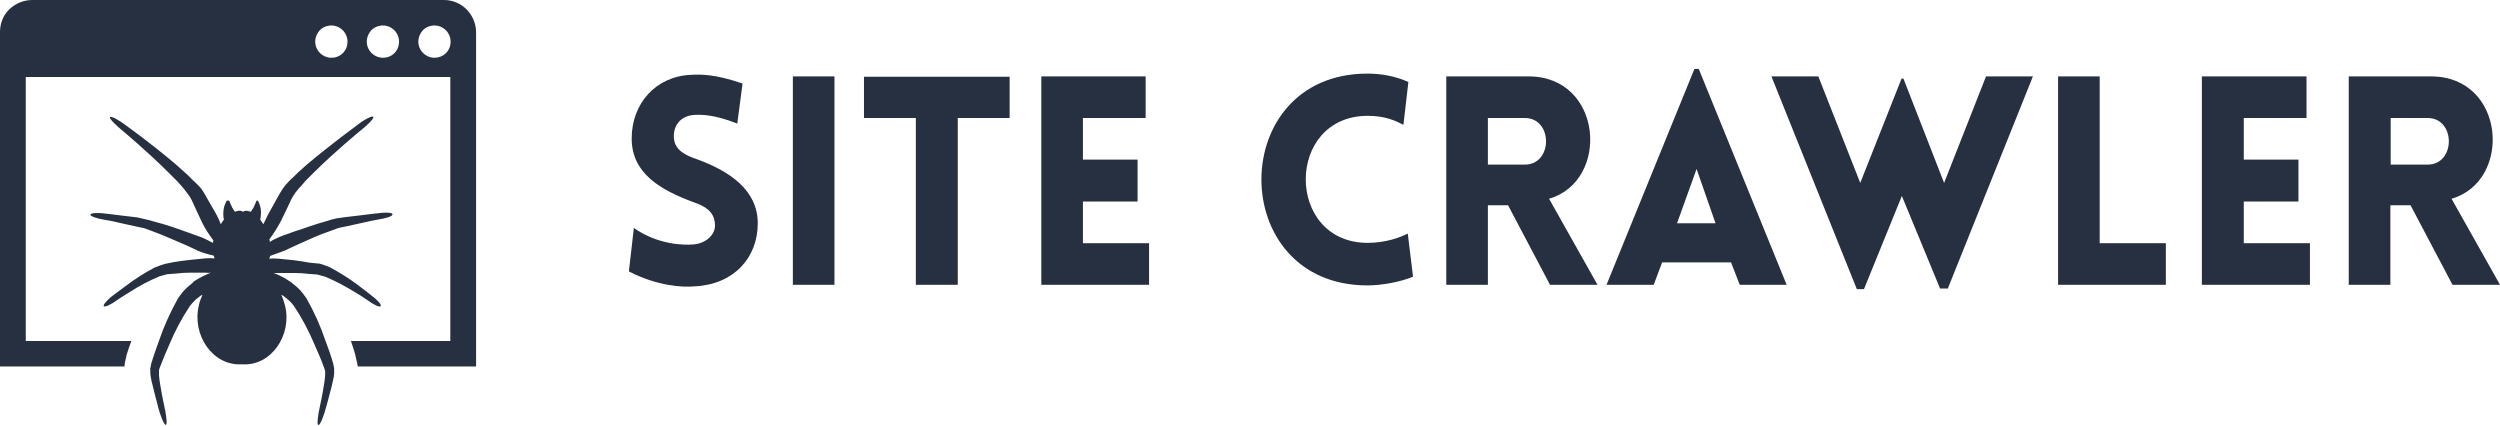
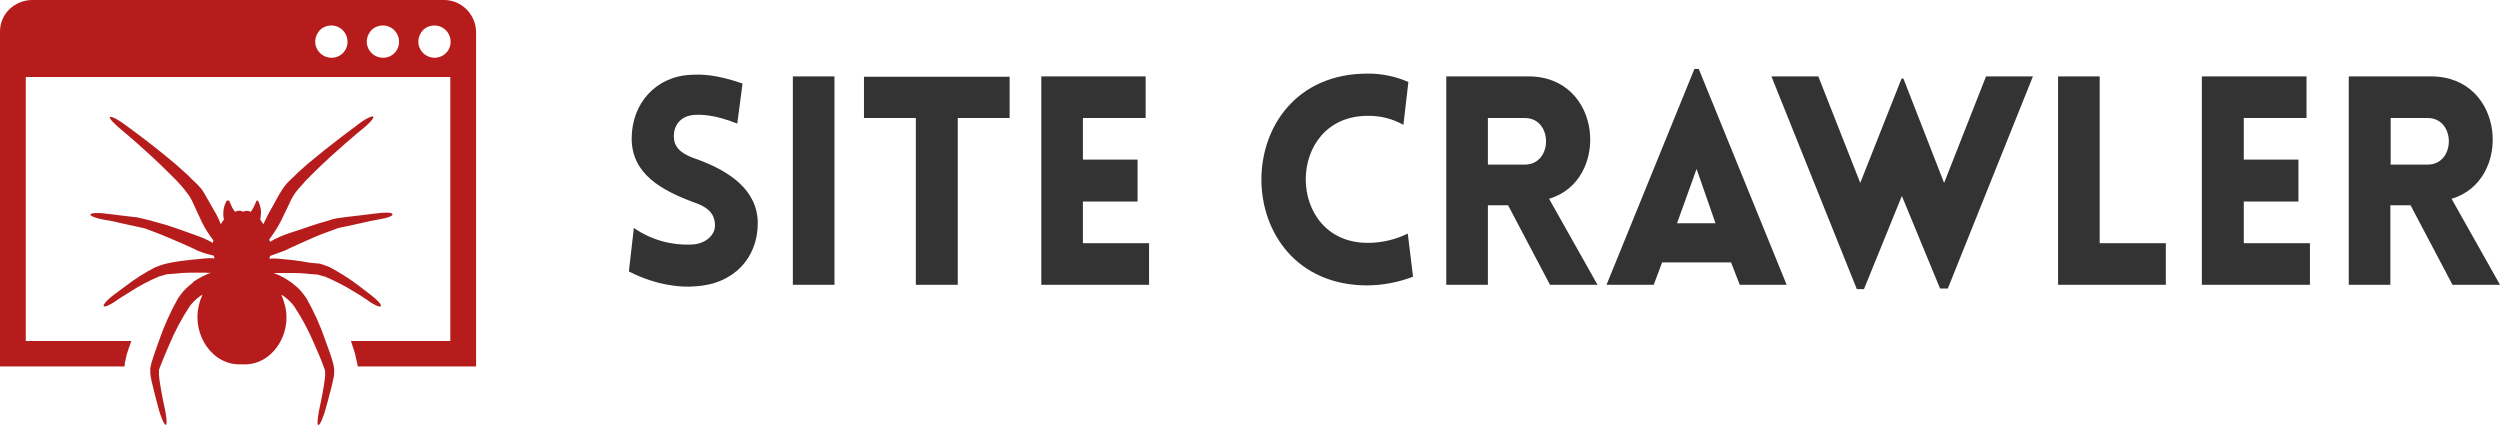
- <svg xmlns="http://www.w3.org/2000/svg" xmlns:xlink="http://www.w3.org/1999/xlink" version="1.1" id="Layer_1" x="0px" y="0px" viewBox="0 0 805 137" style="enable-background:new 0 0 805 137;" xml:space="preserve">
-   <style type="text/css">
- 	.st0{clip-path:url(#SVGID_2_);}
- 	.st1{fill:#273040;}
- </style>
-   <g>
-     <defs>
-       <rect id="SVGID_1_" width="153.3" height="136.8" />
-     </defs>
-     <clipPath id="SVGID_2_">
-       <use xlink:href="#SVGID_1_" style="overflow:visible;" />
+ <svg xmlns="http://www.w3.org/2000/svg" viewBox="0 0 805 136.9">
+   <defs>
+     <style>.cls-1{fill:none;}.cls-2{clip-path:url(#clip-path);}.cls-3{fill:#b71c1c;}.cls-4{fill:#333;}</style>
+     <clipPath id="clip-path">
+       <rect class="cls-1" width="153.3" height="136.8" />
    </clipPath>
-     <g class="st0">
-       <path class="st1" d="M91.9,80.6c0,0,1.8-0.9,4.5-2.1c2.7-1.2,6.3-2.9,9.9-4.1c0.9-0.3,1.8-0.7,2.7-1l2.9-0.6l5-1.1    c1.6-0.4,3.2-0.7,4.8-1c2.7-0.4,4.8-1.1,4.7-1.7c-0.1-0.6-2.3-0.7-5-0.3c0,0-2.1,0.2-5,0.6l-5.1,0.6l-2.9,0.4    c-1,0.2-2.1,0.5-2.9,0.8c-4.1,1.1-7.7,2.5-10.6,3.4c-2.9,1-4.7,1.7-4.7,1.7c-1.1,0.5-2.3,1-3.3,1.7c0-0.3-0.1-0.6-0.2-0.8    c1.4-1.8,2.6-3.8,3.7-5.8l2.7-5.6c0.4-0.9,0.8-1.8,1.3-2.6c0.5-0.8,1.1-1.6,1.8-2.4c0.8-0.8,1.5-1.7,2.3-2.6l2.6-2.6    c7.1-7,14.8-13.3,14.8-13.3c2.7-2.1,4.6-4.1,4.3-4.6c-0.3-0.4-2.9,0.8-5.6,3c0,0-8.1,5.9-15.8,12.4l-2.8,2.5    c-0.9,0.9-1.8,1.8-2.7,2.6c-0.9,0.9-1.7,1.8-2.4,2.9c-0.6,0.9-1.1,1.8-1.6,2.7l-3,5.4c-0.5,1-1,2.1-1.5,3.1c-0.3-0.5-0.7-1-1-1.5    c0.1-0.5,0.2-1.1,0.2-1.6c0.1-1.1,0-2.2-0.4-3.2c-0.1-0.5-0.3-0.9-0.6-1.3h-0.4c0,0-0.2,0.5-0.5,1.2c-0.3,0.8-0.7,1.5-1.2,2.2    c-0.1,0.1-0.1,0.2-0.2,0.2c-0.4-0.2-1.7-0.6-2.5,0v0.1v-0.1c-0.8-0.7-2.1-0.2-2.5,0c-0.1-0.1-0.2-0.2-0.2-0.2    c-0.5-0.7-0.9-1.4-1.2-2.2c-0.3-0.7-0.5-1.2-0.5-1.2H73c-0.2,0.4-0.4,0.8-0.6,1.3c-0.4,1-0.5,2.1-0.5,3.2c0,0.5,0.1,1.1,0.2,1.6    c-0.4,0.5-0.7,1-1,1.5c-0.4-1.1-0.9-2.1-1.4-3.1l-3.1-5.4c-0.5-0.9-1-1.8-1.6-2.7c-0.8-1-1.7-1.9-2.7-2.8    c-0.9-0.8-1.7-1.8-2.7-2.6l-2.8-2.5c-7.7-6.6-15.8-12.4-15.8-12.4c-2.7-2.1-5.2-3.4-5.6-3c-0.3,0.4,1.6,2.4,4.3,4.6    c0,0,7.7,6.4,14.7,13.4l2.6,2.6c0.8,0.8,1.6,1.8,2.3,2.6c0.6,0.8,1.2,1.6,1.8,2.4c0.5,0.8,0.9,1.7,1.3,2.6l2.6,5.6    c1,2.1,2.3,4,3.7,5.9c0,0.3-0.1,0.6-0.2,0.8c-1.1-0.6-2.2-1.2-3.4-1.7c0,0-1.9-0.7-4.7-1.7c-2.8-1-6.6-2.4-10.6-3.4    c-1-0.3-2-0.6-3-0.8L44.2,70l-5.1-0.6c-3-0.4-5-0.6-5-0.6c-2.7-0.4-5-0.2-5,0.3c-0.1,0.5,2.1,1.3,4.7,1.7c0,0,2.1,0.3,4.9,1l5,1.1    l2.8,0.6c0.9,0.3,1.8,0.7,2.7,1c3.6,1.3,7.2,3,9.9,4.1c1.5,0.7,3,1.3,4.5,2.1c1.7,0.7,3.4,1.2,5.2,1.6c0.1,0.3,0.2,0.6,0.3,0.9    c-1-0.1-2-0.1-3,0l-5,0.5c-1.7,0.2-3.5,0.4-5.2,0.7L53,85c-1,0.3-2.1,0.7-3.1,1.1c-3.3,1.7-6.4,3.7-9.3,5.9    c-2.3,1.7-3.9,2.9-3.9,2.9c-2.2,1.6-3.6,3.3-3.3,3.7c0.4,0.4,2.3-0.5,4.5-2.1c0,0,1.6-1.1,4.1-2.6c2.9-1.9,6-3.5,9.3-4.9    c0.8-0.2,1.7-0.5,2.5-0.7l2.7-0.2c1.6-0.2,3.3-0.3,4.9-0.3h4.8c0.6,0.1,1.1,0.1,1.7,0c-2,0.8-3.8,1.7-5.6,2.9L62,91.1L60.9,92    c-0.6,0.5-1.1,1-1.7,1.6c-0.6,0.7-1.3,1.6-1.9,2.5c-2.4,4.3-4.5,8.9-6.1,13.6c-0.9,2.5-1.8,5-2.5,7.4l-0.2,1    c-0.1,0.4-0.2,0.7-0.1,1.1v1c0,0.3,0.1,0.6,0.1,0.9c0.2,1.2,0.4,2.2,0.7,3.2c0.9,3.9,1.7,6.4,1.6,6.4c0.9,3.5,2.1,6.2,2.6,6.1    c0.5-0.1,0.2-3.1-0.6-6.5c0,0-0.6-2.6-1.2-6.4c-0.2-1-0.3-2-0.4-3c0-0.3,0-0.6,0-0.8c0-0.2,0-0.4,0-0.6c0,0,0.1-0.2-0.1-0.3    c0.2,0,0.1-0.2,0.2-0.4l0.3-0.8c0.9-2.4,1.9-4.7,2.9-7c1.8-4.3,4-8.5,6.6-12.4c0.5-0.7,1-1.2,1.5-1.7c0.4-0.5,0.9-0.8,1.4-1.2    c0.3-0.3,0.6-0.5,1-0.7l0.2-0.1c-0.5,1.2-1,2.4-1.2,3.6c-2.2,9.4,4.5,19.4,13.9,18.8c9.4,0.7,16.2-9.4,13.9-18.8    c-0.3-1.2-0.7-2.4-1.2-3.6l0.2,0.1c0.3,0.2,0.7,0.4,1,0.7c0.5,0.4,1,0.8,1.4,1.2c0.5,0.4,0.9,1,1.5,1.7c2.6,3.9,4.8,8.1,6.6,12.4    c1,2.3,2.1,4.7,2.9,7l0.3,0.8c0,0.1,0,0.3,0.2,0.4c-0.2,0.1,0,0.2,0,0.3c0,0.2,0,0.4,0,0.6c0,0.3,0,0.5,0,0.8    c-0.1,1-0.2,2.1-0.4,3.1c-0.6,3.8-1.2,6.4-1.2,6.4c-0.8,3.5-1.1,6.4-0.6,6.5c0.5,0.1,1.7-2.6,2.6-6.1c0,0,0.7-2.5,1.7-6.4    c0.2-1,0.5-2.1,0.7-3.2c0-0.3,0.1-0.6,0.1-0.9c0-0.4,0-0.7,0-1.1c0-0.4,0-0.7-0.1-1.1l-0.2-1c-0.7-2.5-1.6-5-2.5-7.4    c-1.6-4.7-3.6-9.2-6.1-13.6c-0.6-0.9-1.3-1.8-1.9-2.5c-0.5-0.6-1.1-1.1-1.7-1.6c-0.4-0.3-0.7-0.6-1.1-0.9l-0.4-0.3    c-1.7-1.2-3.6-2.2-5.5-2.9c0.6,0,1.1,0,1.7,0h4.8c1.6,0,3.3,0.1,4.9,0.3l2.7,0.2c0.8,0.2,1.6,0.5,2.5,0.7c3.2,1.3,6.3,3,9.3,4.8    c1.4,0.8,2.8,1.7,4.1,2.6c2.1,1.6,4.1,2.5,4.5,2.1c0.3-0.5-1.1-2.1-3.3-3.7c0,0-1.5-1.2-3.9-3c-2.9-2.2-6.1-4.2-9.3-5.9    c-1-0.4-2.1-0.8-3.1-1.1l-3.2-0.3c-1.7-0.3-3.4-0.6-5.1-0.8l-5-0.5c-1-0.1-2-0.1-3,0c0.1-0.3,0.2-0.6,0.3-0.9    C88.5,81.8,90.2,81.3,91.9,80.6L91.9,80.6z" />
-       <path class="st1" d="M143,0H10.4C7.6,0,5,1.1,3,3s-3,4.6-3,7.3v107.7h40.1c0-0.8,0.2-1.7,0.4-2.5l0.2-0.8v-0.2    c0.5-1.6,1-3.2,1.6-4.7h-34v-85H145v85h-32c0.5,1.6,1.1,3.2,1.5,4.8v0.2l0.2,0.8c0.2,0.8,0.4,1.6,0.5,2.4h38.1V10.4    c0-2.7-1.1-5.4-3-7.3C148.4,1.1,145.7,0,143,0L143,0z M106.7,18.6c-1,0-2-0.3-2.9-0.9c-0.9-0.6-1.5-1.4-1.9-2.3    c-0.4-0.9-0.5-2-0.3-3c0.2-1,0.7-1.9,1.4-2.7c0.7-0.7,1.6-1.2,2.7-1.4c1-0.2,2-0.1,3,0.3c0.9,0.4,1.8,1.1,2.3,1.9    c0.6,0.9,0.9,1.9,0.9,2.9c0,1.4-0.5,2.7-1.5,3.7C109.4,18.1,108.1,18.6,106.7,18.6z M123.3,18.6c-1,0-2-0.3-2.9-0.9    c-0.9-0.6-1.5-1.4-1.9-2.3c-0.4-0.9-0.5-2-0.3-3c0.2-1,0.7-1.9,1.4-2.7c0.7-0.7,1.6-1.2,2.7-1.4c1-0.2,2-0.1,3,0.3    c0.9,0.4,1.8,1.1,2.3,1.9c0.6,0.9,0.9,1.9,0.9,2.9c0,1.4-0.5,2.7-1.5,3.7C126,18.1,124.7,18.6,123.3,18.6z M139.9,18.6    c-1,0-2-0.3-2.9-0.9c-0.9-0.6-1.5-1.4-1.9-2.3c-0.4-0.9-0.5-2-0.3-3c0.2-1,0.7-1.9,1.4-2.7c0.7-0.7,1.6-1.2,2.7-1.4    c1-0.2,2-0.1,3,0.3c0.9,0.4,1.8,1.1,2.3,1.9c0.6,0.9,0.9,1.9,0.9,2.9c0,1.4-0.5,2.7-1.5,3.7C142.6,18.1,141.2,18.6,139.9,18.6z" />
+   </defs>
+   <g id="Layer_2" data-name="Layer 2">
+     <g id="Layer_1-2" data-name="Layer 1">
+       <g class="cls-2">
+         <path class="cls-3" d="M91.9,80.6s1.8-.9,4.5-2.1,6.3-2.9,9.9-4.1c.9-.3,1.8-.7,2.7-1l2.9-.6,5-1.1c1.6-.4,3.2-.7,4.8-1,2.7-.4,4.8-1.1,4.7-1.7s-2.3-.7-5-.3c0,0-2.1.2-5,.6l-5.1.6-2.9.4a20.16,20.16,0,0,0-2.9.8c-4.1,1.1-7.7,2.5-10.6,3.4s-4.7,1.7-4.7,1.7a20.59,20.59,0,0,0-3.3,1.7,1.88,1.88,0,0,0-.2-.8,43.83,43.83,0,0,0,3.7-5.8l2.7-5.6a21,21,0,0,1,1.3-2.6,18.76,18.76,0,0,1,1.8-2.4c.8-.8,1.5-1.7,2.3-2.6l2.6-2.6c7.1-7,14.8-13.3,14.8-13.3,2.7-2.1,4.6-4.1,4.3-4.6s-2.9.8-5.6,3c0,0-8.1,5.9-15.8,12.4L96,55.5c-.9.9-1.8,1.8-2.7,2.6A16.83,16.83,0,0,0,90.9,61c-.6.9-1.1,1.8-1.6,2.7l-3,5.4c-.5,1-1,2.1-1.5,3.1-.3-.5-.7-1-1-1.5a8.75,8.75,0,0,0,.2-1.6,6.91,6.91,0,0,0-.4-3.2,3.1,3.1,0,0,0-.6-1.3h-.4s-.2.5-.5,1.2A9.41,9.41,0,0,1,80.9,68c-.1.1-.1.2-.2.2a2.72,2.72,0,0,0-2.5,0v0c-.8-.7-2.1-.2-2.5,0l-.2-.2a9.41,9.41,0,0,1-1.2-2.2c-.3-.7-.5-1.2-.5-1.2H73c-.2.4-.4.8-.6,1.3a8.59,8.59,0,0,0-.5,3.2,8.75,8.75,0,0,0,.2,1.6,13,13,0,0,0-1,1.5,29.17,29.17,0,0,0-1.4-3.1l-3.1-5.4c-.5-.9-1-1.8-1.6-2.7a23.67,23.67,0,0,0-2.7-2.8c-.9-.8-1.7-1.8-2.7-2.6l-2.8-2.5C49.1,46.5,41,40.7,41,40.7c-2.7-2.1-5.2-3.4-5.6-3s1.6,2.4,4.3,4.6c0,0,7.7,6.4,14.7,13.4L57,58.3c.8.8,1.6,1.8,2.3,2.6l1.8,2.4a21,21,0,0,1,1.3,2.6L65,71.5a36.4,36.4,0,0,0,3.7,5.9,1.88,1.88,0,0,1-.2.8,35.92,35.92,0,0,0-3.4-1.7s-1.9-.7-4.7-1.7-6.6-2.4-10.6-3.4c-1-.3-2-.6-3-.8L44.2,70l-5.1-.6c-3-.4-5-.6-5-.6-2.7-.4-5-.2-5,.3s2.1,1.3,4.7,1.7c0,0,2.1.3,4.9,1l5,1.1,2.8.6c.9.3,1.8.7,2.7,1,3.6,1.3,7.2,3,9.9,4.1,1.5.7,3,1.3,4.5,2.1a31.27,31.27,0,0,0,5.2,1.6l.3.9a15,15,0,0,0-3,0l-5,.5c-1.7.2-3.5.4-5.2.7L53,85c-1,.3-2.1.7-3.1,1.1A63.64,63.64,0,0,0,40.6,92c-2.3,1.7-3.9,2.9-3.9,2.9-2.2,1.6-3.6,3.3-3.3,3.7s2.3-.5,4.5-2.1c0,0,1.6-1.1,4.1-2.6A58.69,58.69,0,0,1,51.3,89c.8-.2,1.7-.5,2.5-.7l2.7-.2a40.28,40.28,0,0,1,4.9-.3h4.8a4.85,4.85,0,0,0,1.7,0,29.73,29.73,0,0,0-5.6,2.9l-.3.4-1.1.9c-.6.5-1.1,1-1.7,1.6a27.14,27.14,0,0,0-1.9,2.5,83,83,0,0,0-6.1,13.6c-.9,2.5-1.8,5-2.5,7.4l-.2,1a2.08,2.08,0,0,0-.1,1.1v1c0,.3.1.6.1.9a25.46,25.46,0,0,0,.7,3.2c.9,3.9,1.7,6.4,1.6,6.4.9,3.5,2.1,6.2,2.6,6.1s.2-3.1-.6-6.5c0,0-.6-2.6-1.2-6.4-.2-1-.3-2-.4-3v-1.4a.22.22,0,0,0-.1-.3c.2,0,.1-.2.2-.4l.3-.8c.9-2.4,1.9-4.7,2.9-7a73.73,73.73,0,0,1,6.6-12.4,12.94,12.94,0,0,1,1.5-1.7A8.06,8.06,0,0,1,64,95.7a3.59,3.59,0,0,1,1-.7l.2-.1A16.91,16.91,0,0,0,64,98.5c-2.2,9.4,4.5,19.4,13.9,18.8,9.4.7,16.2-9.4,13.9-18.8a25.33,25.33,0,0,0-1.2-3.6l.2.1a6.07,6.07,0,0,1,1,.7,17.41,17.41,0,0,1,1.4,1.2,13.77,13.77,0,0,1,1.5,1.7,73.73,73.73,0,0,1,6.6,12.4c1,2.3,2.1,4.7,2.9,7l.3.8a.4.4,0,0,0,.2.4c-.2.1,0,.2,0,.3v1.4c-.1,1-.2,2.1-.4,3.1-.6,3.8-1.2,6.4-1.2,6.4-.8,3.5-1.1,6.4-.6,6.5s1.7-2.6,2.6-6.1c0,0,.7-2.5,1.7-6.4.2-1,.5-2.1.7-3.2,0-.3.1-.6.1-.9v-1.1a4.1,4.1,0,0,0-.1-1.1l-.2-1c-.7-2.5-1.6-5-2.5-7.4a78.63,78.63,0,0,0-6.1-13.6,27.14,27.14,0,0,0-1.9-2.5A12.88,12.88,0,0,0,95.1,92c-.4-.3-.7-.6-1.1-.9l-.4-.3a24.16,24.16,0,0,0-5.5-2.9h6.5a40.28,40.28,0,0,1,4.9.3l2.7.2c.8.2,1.6.5,2.5.7a68.21,68.21,0,0,1,9.3,4.8c1.4.8,2.8,1.7,4.1,2.6,2.1,1.6,4.1,2.5,4.5,2.1s-1.1-2.1-3.3-3.7c0,0-1.5-1.2-3.9-3a69.47,69.47,0,0,0-9.3-5.9c-1-.4-2.1-.8-3.1-1.1l-3.2-.3c-1.7-.3-3.4-.6-5.1-.8l-5-.5a15,15,0,0,0-3,0l.3-.9c1.5-.6,3.2-1.1,4.9-1.8Z" />
+         <path class="cls-3" d="M143,0H10.4A10.7,10.7,0,0,0,3,3a10,10,0,0,0-3,7.3V118H40.1a10.86,10.86,0,0,1,.4-2.5l.2-.8v-.2c.5-1.6,1-3.2,1.6-4.7H8.3v-85H145v85H113c.5,1.6,1.1,3.2,1.5,4.8v.2l.2.8a20.48,20.48,0,0,1,.5,2.4h38.1V10.4a10.46,10.46,0,0,0-3-7.3A10.14,10.14,0,0,0,143,0ZM106.7,18.6a5.27,5.27,0,0,1-4.8-3.2,5.11,5.11,0,0,1-.3-3A5.85,5.85,0,0,1,103,9.7a5,5,0,0,1,2.7-1.4,5.19,5.19,0,0,1,3,.3,5.37,5.37,0,0,1,2.3,1.9,5.21,5.21,0,0,1,.9,2.9,5.12,5.12,0,0,1-5.2,5.2Zm16.6,0a5.27,5.27,0,0,1-4.8-3.2,5.11,5.11,0,0,1-.3-3,5.85,5.85,0,0,1,1.4-2.7,5,5,0,0,1,2.7-1.4,5.19,5.19,0,0,1,3,.3,5.37,5.37,0,0,1,2.3,1.9,5.21,5.21,0,0,1,.9,2.9,5.12,5.12,0,0,1-5.2,5.2Zm16.6,0a5.27,5.27,0,0,1-4.8-3.2,5.11,5.11,0,0,1-.3-3,5.85,5.85,0,0,1,1.4-2.7,5,5,0,0,1,2.7-1.4,5.19,5.19,0,0,1,3,.3,5.37,5.37,0,0,1,2.3,1.9,5.21,5.21,0,0,1,.9,2.9,5.14,5.14,0,0,1-1.5,3.7A5.3,5.3,0,0,1,139.9,18.6Z" />
+       </g>
+       <path class="cls-4" d="M202.5,87.4c9.1,4.7,17.4,5.2,21.2,4.8C236.3,91.6,244,83,244,71.9c0-10.7-9.1-16.8-19.5-20.6-3.9-1.3-7.2-3-7.5-6.8s1.9-7.2,6.6-7.5c2.1-.1,6.3-.2,13.8,2.8l1.7-12.9c-8.7-3-13.3-3-16.7-2.8-11.2.5-19,9.2-19,20.5s9.4,16.6,19.9,20.5c3.8,1.3,6.6,3,6.9,6.9.4,3.6-3,6.4-6.9,6.7a30.17,30.17,0,0,1-19.2-5.3Zm66.2,4.3V24.6H255.3V91.7Zm39.7,0V38h16.7V24.7H278.2V38h16.7V91.7Zm61.6,0V78.3H348.7V64.9h17.6V51.4H348.7V38h20.2V24.6H335.3V91.7Zm81.9-51.5,1.6-13.8a32.13,32.13,0,0,0-13.2-2.7c-45.5,0-45.5,68.2,0,68.2A42.21,42.21,0,0,0,455,89.1l-1.7-13.9a29,29,0,0,1-12.9,3c-26.6,0-26.6-40.9,0-40.9A22.65,22.65,0,0,1,451.9,40.2Zm62.5,51.5L498.8,64c19.7-5.7,17.4-39.4-6.6-39.4H465.7V91.7h13.4V66.1h6.5l13.5,25.6ZM479.2,38H491c9.1,0,9.1,15,0,15H479.1V38Zm38.1,53.7h15.2l2.7-7.2h22.2l2.8,7.2h15.1L547,22.2h-1.4ZM540,71.9l6.3-17.5,6.1,17.5Zm60.2,21.2,12.2-30,12.3,29.8h2.5l27.4-68.3H639.5L626,58.9,612.9,25.3h-.6L599,58.9,585.5,24.6H570.4l27.5,68.5Zm62.5-68.5V91.7h34.7V78.3H676.1V24.6Zm81.1,67.1V78.3H722.5V64.9h17.6V51.4H722.5V38h20.2V24.6H709V91.7Zm61.2,0L789.4,64c19.7-5.7,17.4-39.4-6.6-39.4H756.3V91.7h13.4V66.1h6.5l13.5,25.6ZM769.8,38h11.9c9.1,0,9.1,15,0,15H769.8Z" />
    </g>
  </g>
-   <path class="st1" d="M202.5,87.4c9.1,4.7,17.4,5.2,21.2,4.8c12.6-0.6,20.3-9.2,20.3-20.3c0-10.7-9.1-16.8-19.5-20.6  c-3.9-1.3-7.2-3-7.5-6.8c-0.3-3.8,1.9-7.2,6.6-7.5c2.1-0.1,6.3-0.2,13.8,2.8l1.7-12.9c-8.7-3-13.3-3-16.7-2.8  c-11.2,0.5-19,9.2-19,20.5s9.4,16.6,19.9,20.5c3.8,1.3,6.6,3,6.9,6.9c0.4,3.6-3,6.4-6.9,6.7c-3.2,0.3-11.5,0.1-19.2-5.3L202.5,87.4z   M268.7,91.7V24.6h-13.4v67.1H268.7z M308.4,91.7V38h16.7V24.7h-46.9V38h16.7v53.7H308.4z M370,91.7V78.3h-21.3V64.9h17.6V51.4  h-17.6V38h20.2V24.6h-33.6v67.1H370z M451.9,40.2l1.6-13.8c-4-1.8-8.5-2.7-13.2-2.7c-45.5,0-45.5,68.2,0,68.2  c4.7,0,10.6-1.1,14.7-2.8l-1.7-13.9c-2.5,1.3-7.2,3-12.9,3c-26.6,0-26.6-40.9,0-40.9C446.1,37.3,449.4,38.9,451.9,40.2z M514.4,91.7  L498.8,64c19.7-5.7,17.4-39.4-6.6-39.4h-26.5v67.1h13.4V66.1h6.5l13.5,25.6H514.4z M479.2,38H491c9.1,0,9.1,15,0,15h-11.9V38z   M517.3,91.7h15.2l2.7-7.2h22.2l2.8,7.2h15.1L547,22.2h-1.4L517.3,91.7z M540,71.9l6.3-17.5l6.1,17.5H540z M600.2,93.1l12.2-30  l12.3,29.8h2.5l27.4-68.3h-15.1l-13.5,34.3l-13.1-33.6h-0.6L599,58.9l-13.5-34.3h-15.1l27.5,68.5H600.2z M662.7,24.6v67.1h34.7V78.3  h-21.3V24.6H662.7z M743.8,91.7V78.3h-21.3V64.9h17.6V51.4h-17.6V38h20.2V24.6H709v67.1H743.8z M805,91.7L789.4,64  c19.7-5.7,17.4-39.4-6.6-39.4h-26.5v67.1h13.4V66.1h6.5l13.5,25.6H805z M769.8,38h11.9c9.1,0,9.1,15,0,15h-11.9V38z" />
</svg>
